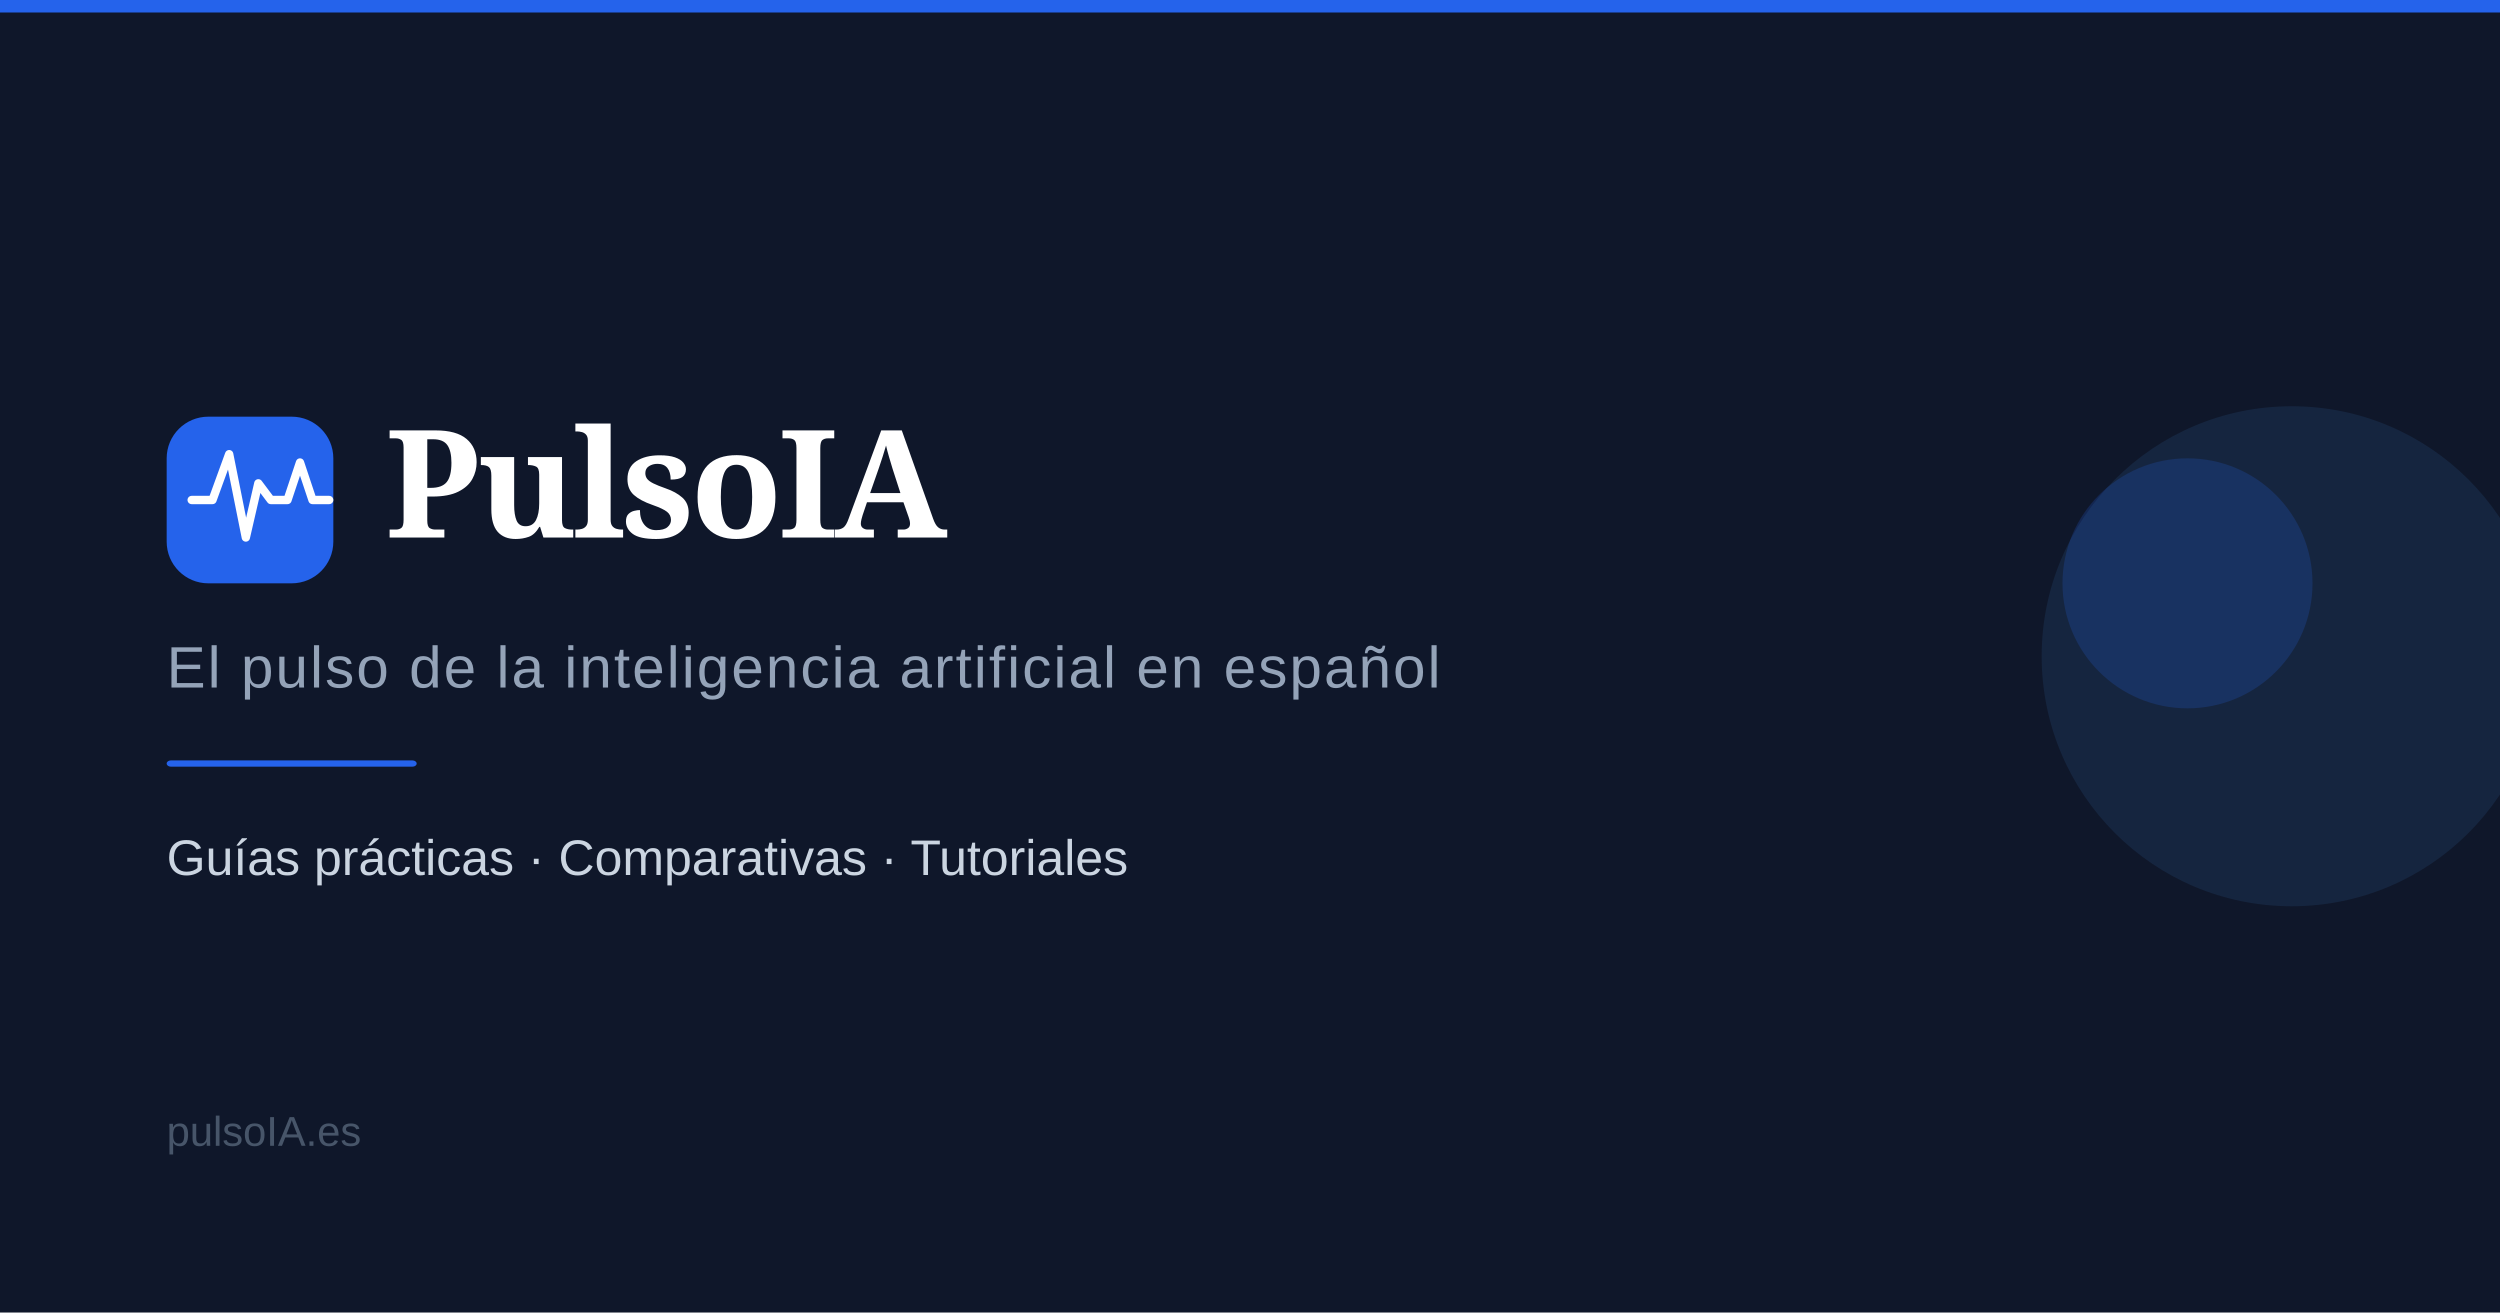
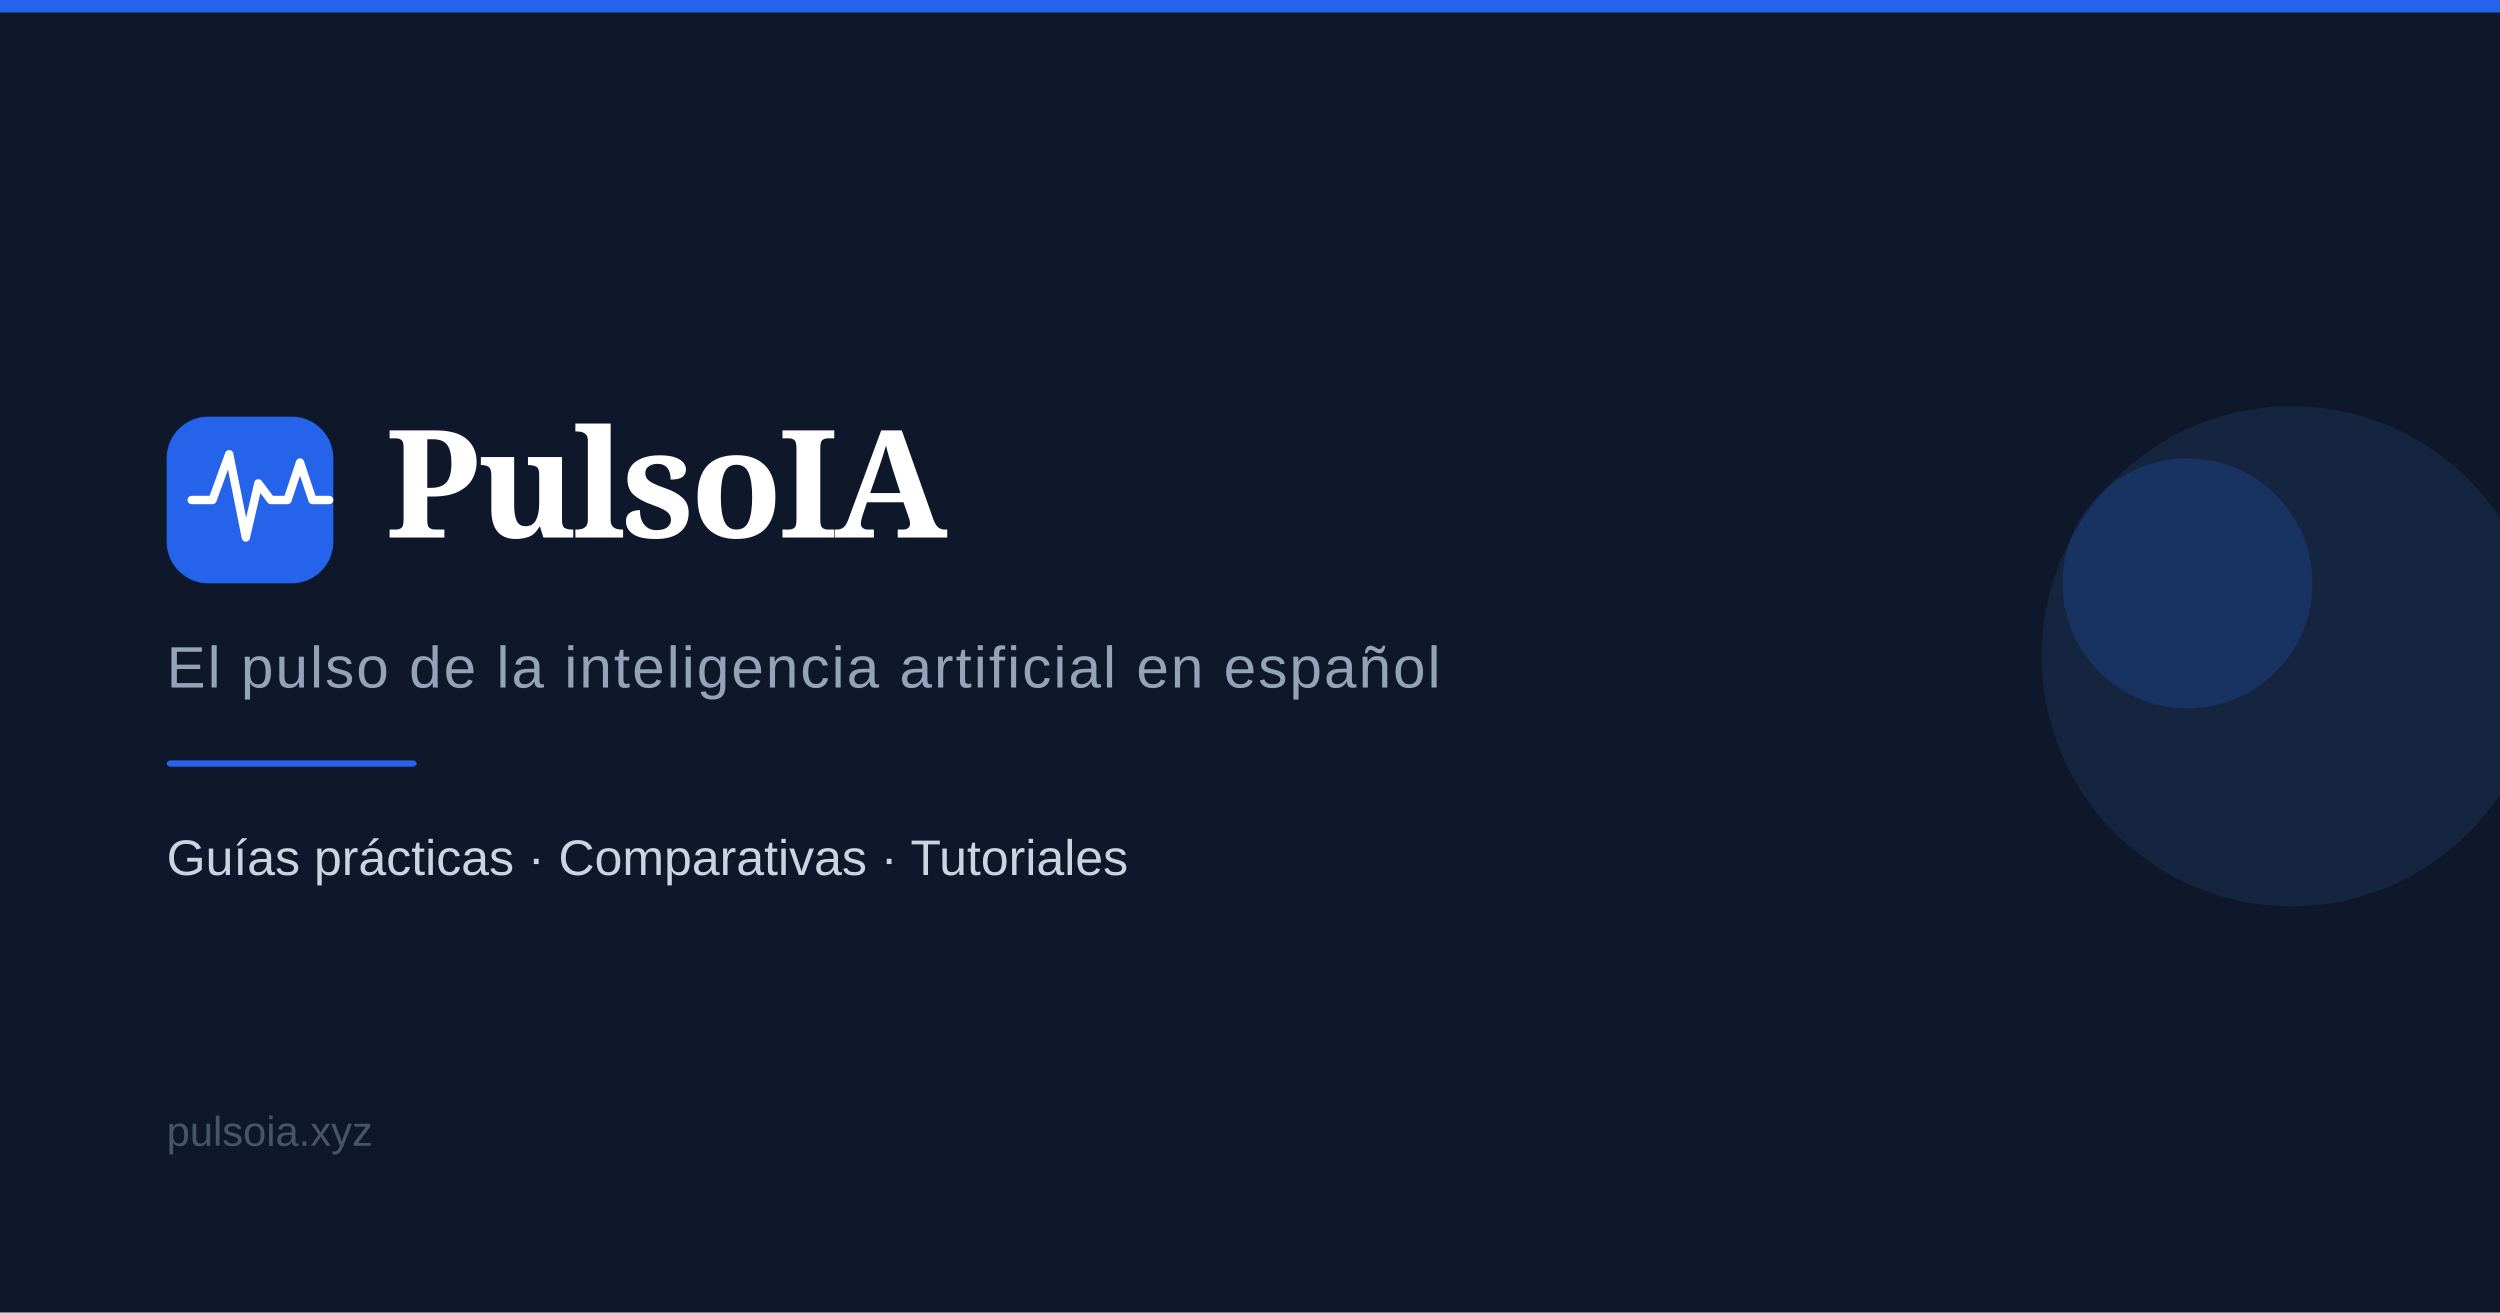
<svg xmlns="http://www.w3.org/2000/svg" width="1200" height="630" viewBox="0 0 1200 630">
  <rect width="1200" height="630" fill="#0F172A" />
  <rect width="1200" height="6" fill="#2563EB" />
  <rect x="80" y="200" width="80" height="80" rx="20" fill="#2563EB" />
  <polyline points="92,240 102,240 110,218 118,258 124,232 130,240 138,240 144,222 150,240 158,240" stroke="white" stroke-width="4" stroke-linecap="round" stroke-linejoin="round" fill="none" />
  <text x="185" y="258" font-family="Georgia, serif" font-size="72" font-weight="700" fill="white" letter-spacing="-2">PulsoIA</text>
  <text x="80" y="330" font-family="-apple-system, Arial, sans-serif" font-size="28" fill="#94A3B8" letter-spacing="1">El pulso de la inteligencia artificial en español</text>
  <rect x="80" y="365" width="120" height="3" fill="#2563EB" rx="2" />
  <text x="80" y="420" font-family="-apple-system, Arial, sans-serif" font-size="24" fill="#CBD5E1">Guías prácticas · Comparativas · Tutoriales</text>
-   <text x="80" y="550" font-family="-apple-system, Arial, sans-serif" font-size="20" fill="#475569">pulsoIA.es</text>
+   <text x="80" y="550" font-family="-apple-system, Arial, sans-serif" font-size="20" fill="#475569">pulsoia.xyz</text>
  <circle cx="1100" cy="315" r="120" fill="#1E3A5F" opacity="0.4" />
  <circle cx="1050" cy="280" r="60" fill="#2563EB" opacity="0.2" />
</svg>
